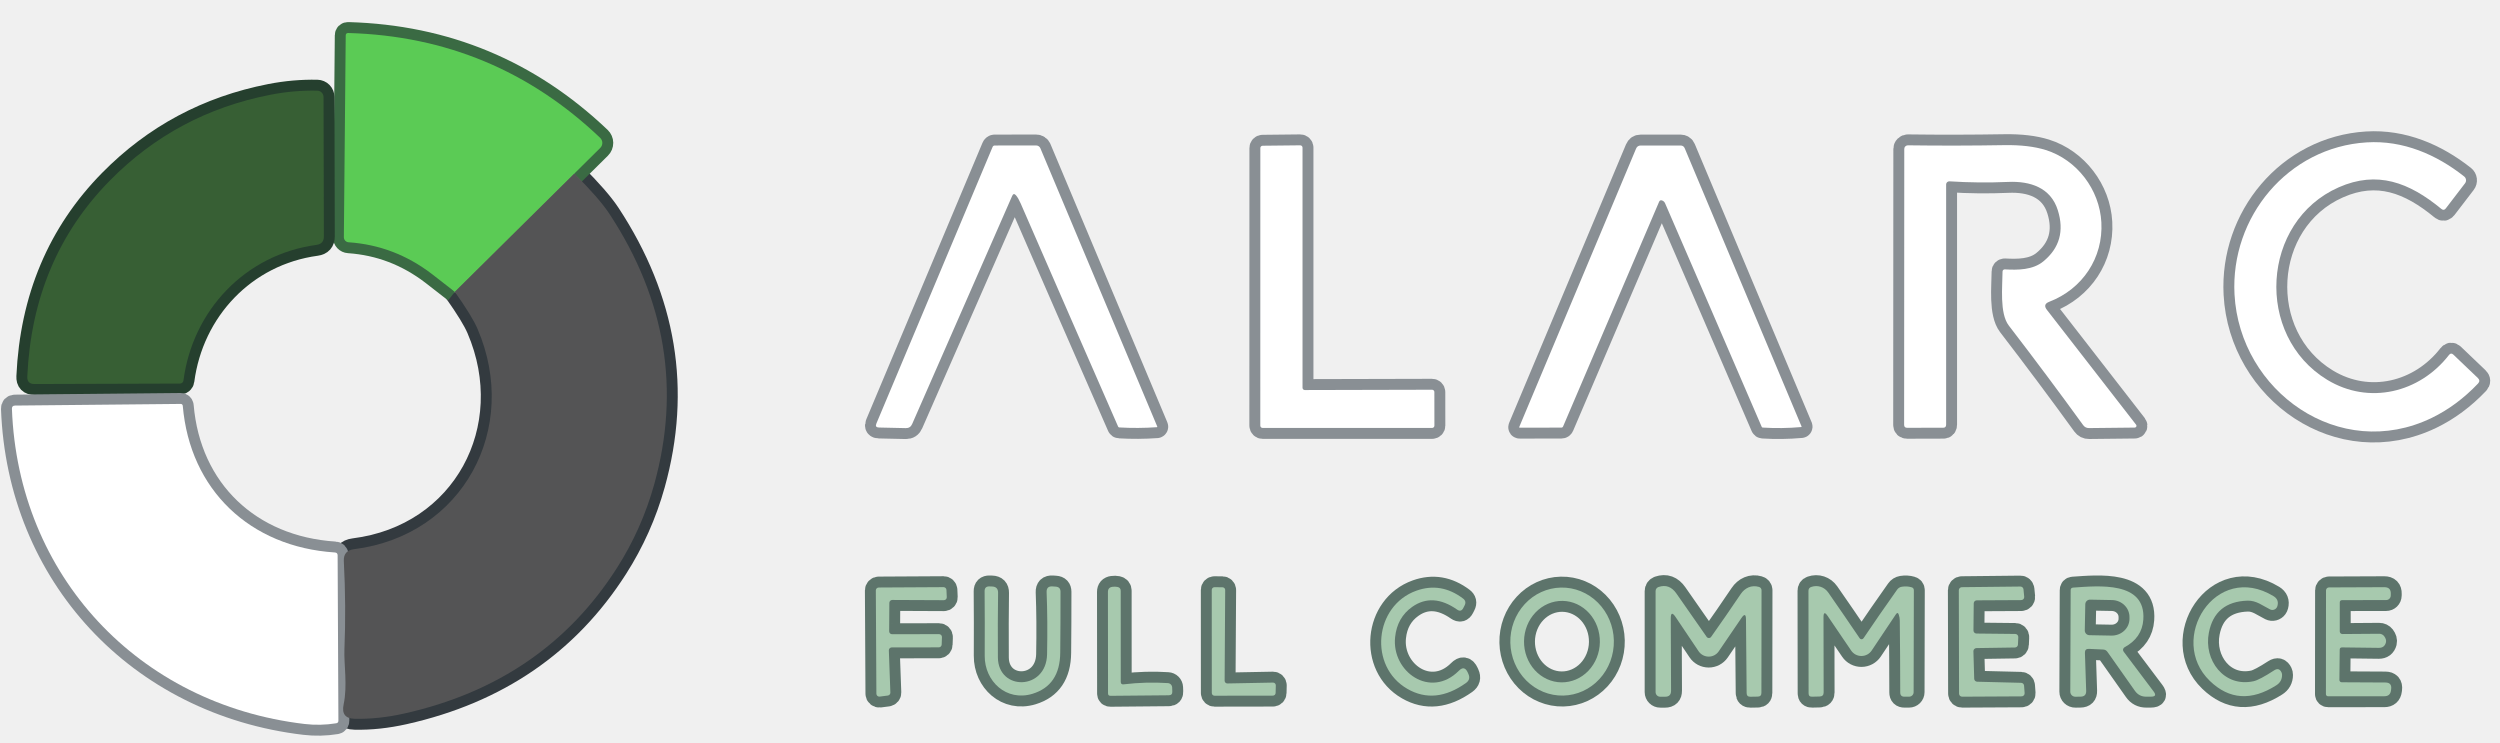
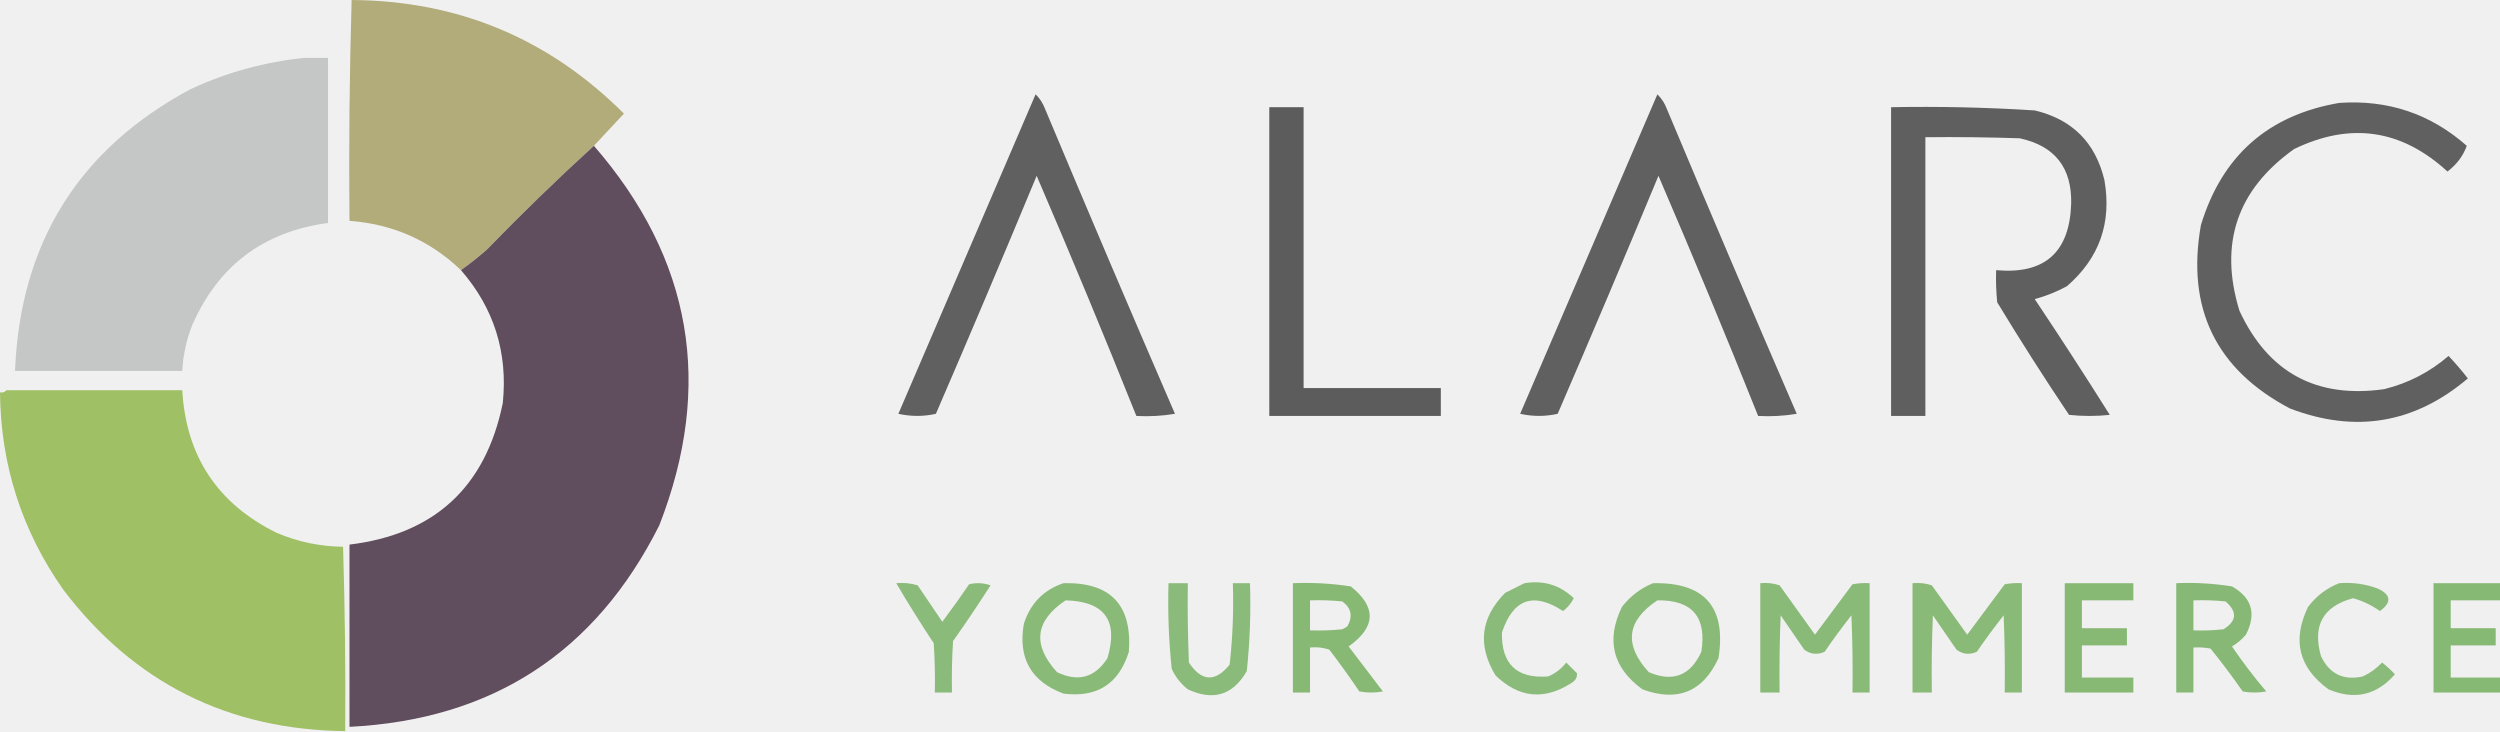
- <svg xmlns="http://www.w3.org/2000/svg" width="229" height="68" viewBox="0 0 229 68" fill="none">
-   <path d="M41.662 26.733C42.72 28.222 43.414 29.355 43.745 30.132C47.647 39.22 42.434 49.053 32.423 50.307C31.77 50.388 31.46 50.754 31.494 51.405C31.638 54.165 31.657 56.858 31.549 59.483C31.494 60.855 31.846 62.782 31.477 64.519C31.293 65.383 31.631 65.824 32.491 65.841C33.939 65.874 35.46 65.712 37.055 65.353C45.573 63.44 52.053 59.005 56.496 52.049C58.018 49.67 59.16 47.112 59.924 44.374C62.339 35.699 60.976 27.442 55.834 19.605C55.198 18.638 54.122 17.404 52.606 15.903" stroke="#333A3F" stroke-width="2" />
-   <path d="M52.606 15.903L54.982 13.551C55.043 13.49 55.092 13.418 55.125 13.338C55.158 13.258 55.174 13.173 55.174 13.086C55.173 13 55.155 12.915 55.12 12.836C55.086 12.757 55.036 12.685 54.973 12.625C48.514 6.477 40.826 3.277 31.91 3.024C31.751 3.018 31.671 3.094 31.668 3.251L31.498 21.726C31.497 21.845 31.541 21.959 31.623 22.046C31.704 22.133 31.816 22.186 31.935 22.193C34.743 22.384 37.29 23.356 39.575 25.109C40.276 25.65 40.972 26.192 41.662 26.733" stroke="#3A6A43" stroke-width="2" />
-   <path d="M52.606 15.903L41.662 26.733" stroke="#5B8559" stroke-width="2" />
-   <path d="M29.063 8.304C27.635 8.274 26.199 8.4 24.754 8.683C19.01 9.808 14.116 12.423 10.072 16.53C5.352 21.323 2.828 27.309 2.5 34.487C2.478 34.95 2.7 35.18 3.166 35.177L16.486 35.135C16.564 35.135 16.64 35.106 16.699 35.055C16.757 35.004 16.795 34.934 16.804 34.857C17.64 28.462 22.429 23.321 28.983 22.433C29.441 22.371 29.669 22.113 29.666 21.659L29.636 8.885C29.635 8.733 29.575 8.587 29.468 8.479C29.361 8.37 29.216 8.308 29.063 8.304Z" stroke="#253F2E" stroke-width="2" />
-   <path d="M213.173 34.79C206.509 30.747 207.107 20.296 214.229 17.157C217.754 15.604 220.673 16.702 223.625 19.134C223.778 19.263 223.915 19.248 224.037 19.088L225.797 16.791C225.869 16.697 225.901 16.578 225.886 16.461C225.871 16.343 225.81 16.237 225.717 16.164C223.167 14.148 220.117 12.836 216.791 13.042C209.559 13.484 204.303 19.9 204.681 26.964C205.16 35.85 214.293 42.367 222.743 38.282C224.284 37.536 225.698 36.487 226.985 35.135C227.149 34.961 227.145 34.791 226.972 34.626L224.728 32.484C224.584 32.347 224.451 32.357 224.329 32.514C221.64 35.981 216.999 37.112 213.173 34.79Z" stroke="#898F94" stroke-width="2" />
-   <path d="M93.066 17.893C93.207 18.058 93.35 18.307 93.495 18.638C96.455 25.442 99.43 32.256 102.42 39.077C102.442 39.125 102.479 39.15 102.53 39.153C103.67 39.22 104.815 39.213 105.966 39.132C105.973 39.131 105.98 39.129 105.986 39.125C105.992 39.121 105.997 39.116 106.001 39.11C106.004 39.104 106.007 39.097 106.007 39.09C106.008 39.083 106.007 39.075 106.004 39.069L95.297 13.576C95.266 13.501 95.213 13.437 95.145 13.392C95.077 13.347 94.997 13.323 94.916 13.324L91.106 13.328C91.067 13.329 91.029 13.342 90.997 13.364C90.965 13.387 90.939 13.418 90.924 13.454L80.277 38.795C80.175 39.034 80.255 39.156 80.518 39.161L82.97 39.216C83.247 39.222 83.441 39.098 83.551 38.846L92.714 17.948C92.802 17.743 92.919 17.725 93.066 17.893Z" stroke="#898F94" stroke-width="2" />
-   <path d="M131.388 35.909C131.388 35.853 131.366 35.8 131.326 35.76C131.286 35.721 131.232 35.699 131.176 35.699L119.523 35.728C119.467 35.728 119.413 35.706 119.373 35.667C119.333 35.627 119.311 35.574 119.311 35.518V13.521C119.311 13.466 119.289 13.412 119.249 13.373C119.209 13.333 119.155 13.311 119.099 13.311L115.655 13.349C115.599 13.35 115.546 13.373 115.507 13.412C115.468 13.451 115.447 13.504 115.447 13.559L115.442 38.989C115.442 39.045 115.465 39.098 115.505 39.138C115.544 39.177 115.598 39.199 115.655 39.199H131.18C131.236 39.199 131.29 39.177 131.33 39.138C131.37 39.098 131.392 39.045 131.392 38.989L131.388 35.909Z" stroke="#898F94" stroke-width="2" />
-   <path d="M152.25 18.364C152.377 18.412 152.468 18.497 152.521 18.621C155.253 24.918 158.203 31.742 161.37 39.094C161.387 39.139 161.42 39.163 161.468 39.166C162.633 39.239 163.807 39.223 164.989 39.119C164.995 39.119 165 39.118 165.006 39.115C165.011 39.112 165.015 39.107 165.019 39.102C165.022 39.097 165.024 39.091 165.025 39.084C165.025 39.078 165.025 39.071 165.023 39.065L154.32 13.58C154.249 13.412 154.122 13.328 153.938 13.328H150.294C150.085 13.328 149.941 13.425 149.862 13.618L139.168 39.098C139.145 39.152 139.162 39.177 139.219 39.174L143.015 39.17C143.094 39.17 143.15 39.133 143.181 39.06L151.974 18.482C152.028 18.356 152.12 18.317 152.25 18.364Z" stroke="#898F94" stroke-width="2" />
-   <path d="M187.496 28.382C187.233 28.046 187.303 27.8 187.704 27.646C190.767 26.468 192.663 23.615 192.485 20.359C192.324 17.375 190.254 14.636 187.386 13.74C186.362 13.421 185.108 13.272 183.624 13.294C180.654 13.345 177.702 13.351 174.766 13.311C174.722 13.311 174.679 13.319 174.638 13.335C174.598 13.351 174.561 13.375 174.53 13.406C174.498 13.436 174.474 13.473 174.457 13.513C174.44 13.553 174.431 13.596 174.431 13.639L174.418 38.913C174.418 39.096 174.51 39.187 174.694 39.187L178.02 39.178C178.184 39.175 178.266 39.079 178.266 38.888V16.892C178.266 16.853 178.274 16.815 178.289 16.78C178.305 16.744 178.328 16.713 178.356 16.686C178.385 16.66 178.419 16.639 178.456 16.626C178.493 16.613 178.532 16.608 178.571 16.61C180.356 16.725 182.142 16.743 183.929 16.665C185.969 16.572 187.844 17.182 188.493 19.248C189.096 21.158 188.654 22.723 187.17 23.943C186.211 24.734 184.832 24.743 183.636 24.675C183.61 24.674 183.584 24.678 183.559 24.688C183.534 24.697 183.512 24.711 183.493 24.729C183.474 24.747 183.459 24.769 183.448 24.793C183.438 24.817 183.433 24.843 183.433 24.869C183.428 26.211 183.144 28.698 184.005 29.821C186.372 32.901 188.642 35.94 190.814 38.938C190.947 39.124 191.128 39.215 191.357 39.212L195.543 39.166C195.573 39.166 195.603 39.157 195.628 39.141C195.653 39.126 195.674 39.103 195.687 39.076C195.7 39.05 195.706 39.02 195.703 38.99C195.7 38.961 195.689 38.933 195.671 38.909L187.496 28.382Z" stroke="#898F94" stroke-width="2" />
-   <path d="M30.675 50.606C22.904 50.105 17.394 44.879 16.741 37.163C16.736 37.118 16.715 37.076 16.681 37.046C16.648 37.015 16.604 36.999 16.558 36.999L1.376 37.15C1.181 37.153 1.086 37.251 1.092 37.445C1.652 52.705 12.643 64.511 27.893 66.316C28.857 66.431 29.824 66.41 30.794 66.253C30.93 66.231 30.998 66.151 30.998 66.013L30.926 50.867C30.926 50.704 30.842 50.617 30.675 50.606Z" stroke="#898F94" stroke-width="2" />
-   <path d="M81.715 58.095C81.679 58.095 81.644 58.088 81.611 58.074C81.579 58.061 81.549 58.041 81.524 58.016C81.499 57.991 81.48 57.961 81.466 57.928C81.453 57.896 81.447 57.861 81.447 57.826L81.464 55.221C81.464 55.186 81.471 55.151 81.485 55.119C81.499 55.086 81.519 55.057 81.544 55.032C81.569 55.008 81.599 54.988 81.632 54.975C81.665 54.962 81.7 54.956 81.736 54.956L86.457 54.977C86.493 54.977 86.529 54.97 86.562 54.956C86.596 54.942 86.626 54.921 86.651 54.895C86.676 54.869 86.695 54.838 86.708 54.805C86.721 54.771 86.726 54.735 86.724 54.7L86.695 54.035C86.691 53.967 86.662 53.902 86.612 53.855C86.562 53.808 86.496 53.782 86.427 53.782L80.493 53.816C80.422 53.816 80.354 53.844 80.304 53.894C80.254 53.943 80.226 54.011 80.226 54.081L80.277 63.548C80.277 63.585 80.285 63.622 80.301 63.656C80.317 63.69 80.34 63.721 80.368 63.745C80.397 63.77 80.43 63.788 80.466 63.799C80.502 63.81 80.54 63.813 80.578 63.809L81.324 63.712C81.391 63.703 81.451 63.671 81.495 63.62C81.538 63.569 81.56 63.505 81.558 63.438L81.418 59.576C81.417 59.54 81.423 59.505 81.436 59.472C81.448 59.439 81.468 59.408 81.493 59.383C81.518 59.358 81.548 59.337 81.581 59.323C81.614 59.309 81.649 59.302 81.685 59.302L85.99 59.298C86.06 59.298 86.127 59.271 86.177 59.224C86.226 59.176 86.256 59.11 86.258 59.041L86.283 58.364C86.285 58.328 86.279 58.292 86.267 58.259C86.254 58.225 86.235 58.194 86.21 58.169C86.185 58.142 86.155 58.122 86.121 58.108C86.088 58.094 86.052 58.086 86.016 58.086L81.715 58.095Z" stroke="#5D746B" stroke-width="2" />
-   <path d="M95.912 59.934C95.845 63.266 91.429 63.32 91.407 60.215C91.393 58.036 91.399 56.064 91.424 54.3C91.43 53.929 91.246 53.737 90.873 53.723L90.64 53.715C90.337 53.706 90.187 53.852 90.19 54.153C90.207 56.032 90.21 58.004 90.199 60.068C90.182 62.407 92.184 64.28 94.576 63.552C96.25 63.041 97.097 61.792 97.117 59.803C97.137 57.915 97.145 56.049 97.143 54.203C97.143 53.911 96.996 53.756 96.701 53.736L96.409 53.715C96.035 53.69 95.856 53.864 95.87 54.237C95.938 55.959 95.952 57.858 95.912 59.934Z" stroke="#5D746B" stroke-width="2" />
-   <path d="M102.661 62.454L102.657 54.123C102.657 53.924 102.56 53.805 102.365 53.765C102.209 53.735 102.053 53.73 101.898 53.753C101.624 53.789 101.486 53.945 101.486 54.22L101.495 63.514C101.495 63.663 101.57 63.737 101.72 63.737L107.06 63.687C107.287 63.684 107.394 63.57 107.383 63.346L107.37 62.967C107.365 62.864 107.322 62.767 107.249 62.694C107.176 62.621 107.079 62.578 106.976 62.572C105.644 62.485 104.295 62.522 102.929 62.685C102.751 62.708 102.661 62.63 102.661 62.454Z" stroke="#5D746B" stroke-width="2" />
-   <path d="M112.431 62.605C112.397 62.606 112.364 62.6 112.334 62.587C112.303 62.575 112.275 62.557 112.251 62.534C112.227 62.511 112.208 62.483 112.196 62.453C112.183 62.422 112.176 62.39 112.176 62.357L112.227 54.043C112.227 53.977 112.201 53.914 112.154 53.868C112.107 53.821 112.043 53.795 111.977 53.795L111.247 53.786C111.181 53.786 111.117 53.813 111.07 53.859C111.023 53.906 110.997 53.969 110.997 54.035L111.001 63.48C111.001 63.546 111.028 63.609 111.074 63.656C111.121 63.702 111.185 63.729 111.251 63.729L116.596 63.72C116.662 63.72 116.725 63.695 116.772 63.649C116.819 63.603 116.845 63.541 116.847 63.476L116.864 62.778C116.864 62.744 116.858 62.711 116.845 62.68C116.833 62.65 116.814 62.621 116.79 62.598C116.767 62.574 116.738 62.556 116.707 62.543C116.676 62.531 116.643 62.525 116.609 62.525L112.431 62.605Z" stroke="#5D746B" stroke-width="2" />
-   <path d="M153.489 56.526L155.593 59.656C155.694 59.806 155.831 59.929 155.991 60.015C156.152 60.1 156.331 60.145 156.513 60.146C156.695 60.147 156.874 60.104 157.034 60.02C157.195 59.935 157.332 59.813 157.434 59.664L159.512 56.614C159.789 56.21 159.929 56.252 159.932 56.74L159.992 63.489C159.994 63.716 160.11 63.827 160.339 63.821L161.018 63.809C161.236 63.803 161.345 63.691 161.345 63.472L161.357 54.068C161.357 53.999 161.335 53.931 161.293 53.876C161.25 53.821 161.191 53.78 161.124 53.761C160.437 53.559 159.826 53.854 159.444 54.422C158.542 55.763 157.64 57.068 156.738 58.339C156.715 58.371 156.684 58.397 156.649 58.415C156.613 58.433 156.574 58.443 156.534 58.443C156.495 58.443 156.455 58.433 156.42 58.415C156.384 58.397 156.354 58.371 156.331 58.339C155.349 56.936 154.425 55.611 153.557 54.363C153.127 53.743 152.581 53.545 151.919 53.77C151.842 53.795 151.774 53.844 151.726 53.91C151.678 53.976 151.652 54.055 151.652 54.136V63.396C151.652 63.452 151.663 63.508 151.685 63.56C151.706 63.612 151.738 63.659 151.778 63.698C151.817 63.738 151.865 63.769 151.917 63.79C151.969 63.811 152.024 63.822 152.08 63.821H152.521C152.889 63.821 153.071 63.639 153.069 63.274L153.043 56.66C153.04 56.122 153.189 56.077 153.489 56.526Z" stroke="#5D746B" stroke-width="2" />
-   <path d="M173.935 56.324C173.989 56.489 174.017 56.66 174.02 56.837C174.045 59.033 174.059 61.231 174.062 63.43C174.062 63.691 174.192 63.82 174.452 63.817H174.872C174.983 63.817 175.088 63.773 175.166 63.696C175.244 63.619 175.288 63.514 175.288 63.405L175.309 54.073C175.309 53.927 175.24 53.834 175.101 53.795C174.813 53.711 174.516 53.694 174.211 53.744C174.024 53.775 173.877 53.868 173.769 54.022C172.683 55.556 171.658 57.037 170.694 58.465C170.675 58.494 170.649 58.517 170.619 58.534C170.589 58.55 170.555 58.558 170.52 58.558C170.486 58.558 170.452 58.55 170.421 58.534C170.391 58.517 170.365 58.494 170.346 58.465C169.396 57.063 168.439 55.669 167.474 54.283C167.114 53.765 166.494 53.559 165.905 53.765C165.738 53.824 165.655 53.942 165.655 54.119L165.667 63.514C165.667 63.724 165.773 63.825 165.985 63.817L166.681 63.8C166.924 63.792 167.046 63.668 167.046 63.43L167.033 56.538C167.033 56.087 167.16 56.049 167.415 56.425L169.57 59.597C169.674 59.749 169.814 59.874 169.978 59.96C170.142 60.045 170.324 60.09 170.51 60.089C170.695 60.088 170.877 60.042 171.04 59.955C171.203 59.867 171.342 59.742 171.445 59.589L173.655 56.282C173.776 56.099 173.87 56.113 173.935 56.324Z" stroke="#5D746B" stroke-width="2" />
-   <path d="M181.044 58.032C181.008 58.031 180.971 58.023 180.938 58.009C180.904 57.995 180.873 57.974 180.848 57.947C180.822 57.921 180.802 57.89 180.788 57.856C180.775 57.822 180.768 57.786 180.769 57.75L180.794 55.263C180.795 55.19 180.825 55.121 180.878 55.07C180.93 55.019 181.001 54.99 181.074 54.99L185.142 54.969C185.181 54.968 185.219 54.96 185.254 54.944C185.289 54.928 185.321 54.906 185.347 54.877C185.373 54.849 185.392 54.815 185.405 54.779C185.417 54.742 185.421 54.704 185.418 54.666L185.35 53.976C185.343 53.907 185.309 53.843 185.257 53.797C185.204 53.751 185.136 53.726 185.066 53.728L179.704 53.786C179.63 53.788 179.56 53.817 179.509 53.869C179.457 53.921 179.428 53.991 179.428 54.064L179.449 63.539C179.449 63.613 179.479 63.684 179.531 63.736C179.584 63.788 179.655 63.817 179.729 63.817L185.176 63.788C185.214 63.788 185.252 63.78 185.287 63.765C185.322 63.75 185.354 63.728 185.38 63.7C185.407 63.673 185.427 63.64 185.44 63.604C185.453 63.569 185.458 63.531 185.456 63.493L185.405 62.807C185.401 62.738 185.371 62.673 185.321 62.624C185.27 62.576 185.204 62.548 185.134 62.546L181.108 62.445C181.037 62.443 180.969 62.414 180.918 62.364C180.868 62.314 180.839 62.247 180.837 62.176L180.764 59.652C180.763 59.615 180.77 59.578 180.783 59.544C180.796 59.509 180.816 59.478 180.842 59.451C180.868 59.425 180.898 59.403 180.932 59.389C180.966 59.374 181.003 59.366 181.04 59.365L184.57 59.311C184.641 59.31 184.709 59.282 184.76 59.233C184.812 59.183 184.842 59.117 184.845 59.046L184.875 58.36C184.877 58.323 184.871 58.286 184.858 58.251C184.845 58.216 184.825 58.184 184.799 58.157C184.773 58.13 184.742 58.108 184.708 58.093C184.674 58.078 184.637 58.07 184.599 58.07L181.044 58.032Z" stroke="#5D746B" stroke-width="2" />
-   <path d="M191.348 59.437L192.65 59.496C192.817 59.504 192.949 59.577 193.045 59.715L195.556 63.278C195.814 63.643 196.166 63.822 196.612 63.817L197.049 63.813C197.431 63.81 197.509 63.657 197.283 63.354L194.525 59.69C194.502 59.658 194.485 59.622 194.477 59.584C194.468 59.545 194.468 59.506 194.477 59.467C194.485 59.429 194.502 59.393 194.526 59.362C194.549 59.33 194.58 59.304 194.614 59.285C195.681 58.708 196.252 57.865 196.328 56.757C196.578 53.197 192.192 53.669 189.893 53.824C189.746 53.836 189.673 53.914 189.673 54.06L189.639 63.358C189.638 63.42 189.65 63.481 189.674 63.538C189.698 63.595 189.733 63.647 189.777 63.69C189.821 63.733 189.874 63.767 189.932 63.789C189.99 63.812 190.052 63.823 190.114 63.821L190.585 63.813C190.935 63.807 191.105 63.63 191.094 63.283L190.979 59.795C190.973 59.545 191.096 59.426 191.348 59.437Z" stroke="#5D746B" stroke-width="2" />
-   <path d="M214.543 54.973L218.573 54.965C218.683 54.965 218.789 54.922 218.867 54.846C218.946 54.769 218.991 54.665 218.993 54.556L218.997 54.392C219.009 53.988 218.811 53.786 218.403 53.786L213.334 53.807C213.262 53.809 213.193 53.838 213.142 53.889C213.091 53.94 213.063 54.009 213.063 54.081L213.054 63.586C213.054 63.611 213.059 63.636 213.069 63.66C213.079 63.683 213.093 63.704 213.111 63.722C213.13 63.74 213.151 63.755 213.175 63.764C213.198 63.774 213.224 63.779 213.249 63.779L218.408 63.775C218.767 63.775 218.969 63.598 219.014 63.245L219.031 63.114C219.079 62.719 218.903 62.52 218.501 62.517L214.497 62.496C214.441 62.496 214.389 62.474 214.35 62.434C214.311 62.395 214.289 62.341 214.289 62.285L214.318 59.513C214.318 59.373 214.39 59.302 214.535 59.302L217.899 59.344C218.246 59.347 218.464 59.182 218.552 58.848C218.597 58.666 218.542 58.472 218.386 58.267C218.334 58.2 218.266 58.145 218.188 58.108C218.109 58.07 218.024 58.052 217.937 58.053L214.564 58.078C214.5 58.078 214.439 58.053 214.393 58.009C214.348 57.965 214.323 57.905 214.323 57.842V55.192C214.323 55.046 214.396 54.973 214.543 54.973Z" stroke="#5D746B" stroke-width="2" />
-   <path d="M129.356 55.591C130.603 54.711 131.973 54.792 133.467 55.836C133.713 56.007 133.903 55.959 134.039 55.692L134.158 55.457C134.288 55.204 134.239 54.993 134.01 54.822C132.666 53.809 131.244 53.571 129.742 54.106C125.865 55.49 125.347 61.053 128.919 63.102C130.619 64.078 132.406 63.898 134.281 62.563C134.586 62.344 134.66 62.065 134.502 61.726L134.438 61.583C134.237 61.148 133.967 61.102 133.628 61.444C131.027 64.057 127.456 61.524 127.791 58.368C127.918 57.165 128.44 56.239 129.356 55.591Z" stroke="#5D746B" stroke-width="2" />
-   <path d="M143.192 63.715C144.449 63.689 145.644 63.142 146.514 62.196C147.384 61.25 147.856 59.981 147.829 58.669C147.801 57.358 147.275 56.11 146.366 55.2C145.457 54.291 144.24 53.795 142.983 53.821C141.725 53.847 140.53 54.394 139.661 55.34C138.791 56.286 138.318 57.554 138.346 58.867C138.374 60.178 138.9 61.426 139.808 62.336C140.717 63.245 141.934 63.741 143.192 63.715Z" stroke="#5D746B" stroke-width="2" />
-   <path d="M206.433 62.399C203.713 62.996 201.843 60.459 202.331 57.96C202.698 56.061 203.882 55.081 205.881 55.019C206.687 54.998 207.26 55.486 207.943 55.823C208.042 55.872 208.156 55.884 208.264 55.857C208.372 55.83 208.467 55.766 208.532 55.676C208.572 55.62 208.6 55.558 208.617 55.49C208.716 55.112 208.597 54.819 208.261 54.611C202.933 51.371 198.487 58.579 202.424 62.374C204.203 64.09 206.232 64.224 208.511 62.773C208.862 62.552 209.037 62.235 209.037 61.823C209.037 61.741 209.02 61.664 208.986 61.591C208.836 61.274 208.613 61.211 208.316 61.402C207.419 61.985 206.792 62.318 206.433 62.399Z" stroke="#5D746B" stroke-width="2" />
-   <path d="M191.013 55.347L190.966 57.746C190.965 57.802 190.975 57.858 190.996 57.91C191.017 57.963 191.048 58.011 191.087 58.052C191.126 58.092 191.174 58.125 191.226 58.147C191.278 58.17 191.334 58.182 191.391 58.183L193.401 58.221C193.615 58.225 193.828 58.189 194.027 58.115C194.226 58.041 194.408 57.931 194.562 57.79C194.716 57.65 194.84 57.481 194.925 57.295C195.01 57.109 195.056 56.909 195.06 56.706V56.538C195.067 56.129 194.903 55.733 194.603 55.438C194.303 55.143 193.892 54.973 193.461 54.965L191.45 54.927C191.336 54.925 191.226 54.969 191.144 55.048C191.062 55.127 191.015 55.234 191.013 55.347Z" stroke="#5D746B" stroke-width="2" />
-   <path d="M143.022 62.504C143.943 62.517 144.833 62.136 145.494 61.445C146.155 60.754 146.535 59.81 146.548 58.82C146.555 58.33 146.472 57.844 146.304 57.389C146.136 56.934 145.886 56.519 145.568 56.168C145.25 55.817 144.871 55.536 144.453 55.343C144.034 55.15 143.583 55.047 143.127 55.041C142.206 55.028 141.317 55.409 140.655 56.1C139.994 56.79 139.615 57.734 139.601 58.724C139.594 59.214 139.677 59.701 139.845 60.156C140.013 60.611 140.263 61.026 140.581 61.377C140.899 61.728 141.278 62.008 141.697 62.201C142.116 62.395 142.566 62.498 143.022 62.504Z" stroke="#5D746B" stroke-width="2" />
-   <path d="M52.606 15.903L41.662 26.733C40.972 26.192 40.276 25.65 39.575 25.109C37.29 23.356 34.743 22.384 31.935 22.193C31.816 22.186 31.704 22.133 31.623 22.046C31.542 21.959 31.497 21.845 31.498 21.726L31.668 3.251C31.671 3.094 31.751 3.018 31.91 3.024C40.826 3.277 48.514 6.477 54.973 12.625C55.036 12.685 55.086 12.757 55.12 12.836C55.155 12.915 55.173 13 55.174 13.086C55.175 13.173 55.158 13.258 55.125 13.338C55.092 13.418 55.043 13.49 54.982 13.551L52.606 15.903Z" fill="#5BCB55" />
-   <path d="M29.063 8.304C29.216 8.308 29.361 8.37 29.468 8.479C29.575 8.587 29.635 8.733 29.636 8.885L29.666 21.659C29.669 22.113 29.441 22.371 28.983 22.433C22.429 23.321 17.64 28.462 16.804 34.857C16.795 34.934 16.757 35.004 16.699 35.055C16.64 35.106 16.564 35.135 16.486 35.135L3.166 35.177C2.7 35.18 2.478 34.95 2.5 34.487C2.828 27.309 5.352 21.323 10.072 16.53C14.116 12.423 19.01 9.808 24.754 8.683C26.199 8.4 27.635 8.274 29.063 8.304Z" fill="#375F34" />
-   <path d="M214.229 17.157C207.107 20.296 206.509 30.747 213.173 34.79C216.999 37.112 221.64 35.981 224.329 32.514C224.451 32.357 224.584 32.347 224.728 32.484L226.972 34.626C227.145 34.791 227.149 34.961 226.985 35.135C225.698 36.487 224.284 37.536 222.743 38.282C214.293 42.367 205.16 35.85 204.681 26.964C204.303 19.9 209.559 13.484 216.791 13.042C220.117 12.836 223.167 14.148 225.717 16.164C225.81 16.237 225.871 16.343 225.886 16.461C225.901 16.578 225.869 16.697 225.797 16.791L224.037 19.088C223.915 19.248 223.778 19.263 223.625 19.134C220.673 16.702 217.754 15.604 214.229 17.157Z" fill="white" />
-   <path d="M93.066 17.893C92.919 17.725 92.802 17.743 92.714 17.948L83.551 38.846C83.441 39.098 83.247 39.222 82.97 39.216L80.518 39.161C80.255 39.156 80.175 39.034 80.277 38.795L90.924 13.454C90.939 13.418 90.965 13.387 90.997 13.364C91.029 13.342 91.067 13.329 91.106 13.328L94.916 13.324C94.997 13.324 95.076 13.349 95.144 13.394C95.212 13.438 95.266 13.502 95.297 13.576L106.004 39.069C106.007 39.075 106.008 39.083 106.007 39.09C106.007 39.097 106.004 39.104 106.001 39.11C105.997 39.116 105.992 39.121 105.986 39.125C105.98 39.129 105.973 39.131 105.966 39.132C104.815 39.213 103.67 39.22 102.53 39.153C102.479 39.15 102.442 39.125 102.42 39.077C99.43 32.256 96.456 25.442 93.495 18.638C93.35 18.307 93.207 18.058 93.066 17.893Z" fill="white" />
-   <path d="M131.388 35.909L131.392 38.989C131.392 39.045 131.37 39.098 131.33 39.138C131.29 39.177 131.236 39.199 131.18 39.199H115.655C115.598 39.199 115.544 39.177 115.505 39.138C115.465 39.098 115.443 39.045 115.443 38.989L115.447 13.559C115.447 13.504 115.468 13.451 115.507 13.412C115.546 13.373 115.599 13.35 115.655 13.349L119.099 13.311C119.155 13.311 119.209 13.333 119.249 13.373C119.289 13.412 119.311 13.466 119.311 13.522V35.518C119.311 35.574 119.334 35.627 119.373 35.667C119.413 35.706 119.467 35.728 119.523 35.728L131.176 35.699C131.232 35.699 131.286 35.721 131.326 35.76C131.366 35.8 131.388 35.853 131.388 35.909Z" fill="white" />
-   <path d="M152.25 18.364C152.12 18.317 152.028 18.356 151.974 18.482L143.181 39.06C143.15 39.133 143.094 39.17 143.015 39.17L139.219 39.174C139.162 39.177 139.145 39.152 139.168 39.098L149.862 13.618C149.941 13.425 150.085 13.328 150.294 13.328H153.938C154.122 13.328 154.249 13.412 154.32 13.58L165.023 39.065C165.025 39.071 165.025 39.078 165.025 39.084C165.024 39.091 165.022 39.097 165.019 39.102C165.015 39.107 165.011 39.112 165.006 39.115C165 39.118 164.995 39.119 164.989 39.119C163.807 39.223 162.633 39.239 161.468 39.166C161.42 39.163 161.387 39.139 161.37 39.094C158.203 31.742 155.253 24.918 152.521 18.621C152.468 18.497 152.377 18.412 152.25 18.364Z" fill="white" />
-   <path d="M187.496 28.382L195.671 38.909C195.689 38.933 195.7 38.961 195.703 38.99C195.706 39.02 195.7 39.05 195.687 39.076C195.674 39.103 195.653 39.126 195.628 39.141C195.603 39.157 195.573 39.166 195.543 39.166L191.357 39.212C191.128 39.215 190.947 39.124 190.814 38.938C188.642 35.94 186.372 32.901 184.005 29.821C183.144 28.698 183.428 26.211 183.433 24.869C183.433 24.843 183.438 24.817 183.448 24.793C183.459 24.769 183.474 24.747 183.493 24.729C183.512 24.711 183.534 24.697 183.559 24.688C183.584 24.678 183.61 24.674 183.636 24.675C184.833 24.743 186.211 24.734 187.17 23.943C188.655 22.723 189.096 21.158 188.493 19.248C187.844 17.182 185.969 16.572 183.929 16.665C182.142 16.743 180.356 16.725 178.571 16.61C178.532 16.608 178.493 16.613 178.456 16.626C178.419 16.639 178.385 16.66 178.356 16.686C178.328 16.713 178.305 16.744 178.289 16.78C178.274 16.815 178.266 16.853 178.266 16.892V38.888C178.266 39.079 178.184 39.175 178.02 39.178L174.694 39.187C174.51 39.187 174.418 39.096 174.418 38.913L174.431 13.639C174.431 13.596 174.44 13.553 174.457 13.513C174.474 13.473 174.498 13.436 174.53 13.406C174.561 13.375 174.598 13.351 174.638 13.335C174.679 13.319 174.723 13.311 174.766 13.311C177.702 13.351 180.654 13.345 183.624 13.294C185.108 13.272 186.362 13.421 187.386 13.74C190.254 14.636 192.324 17.375 192.485 20.359C192.663 23.615 190.767 26.468 187.704 27.646C187.303 27.8 187.233 28.046 187.496 28.382Z" fill="white" />
-   <path d="M52.606 15.903C54.122 17.404 55.198 18.638 55.834 19.605C60.976 27.442 62.339 35.699 59.924 44.374C59.16 47.112 58.018 49.67 56.496 52.049C52.053 59.005 45.573 63.44 37.055 65.353C35.46 65.712 33.939 65.874 32.491 65.841C31.631 65.824 31.293 65.383 31.477 64.519C31.846 62.782 31.494 60.855 31.549 59.483C31.657 56.858 31.638 54.165 31.494 51.405C31.46 50.754 31.77 50.388 32.423 50.307C42.434 49.053 47.648 39.22 43.745 30.132C43.414 29.355 42.72 28.222 41.662 26.733L52.606 15.903Z" fill="#545455" />
-   <path d="M16.741 37.163C17.394 44.879 22.904 50.105 30.675 50.606C30.842 50.617 30.926 50.704 30.926 50.867L30.998 66.013C30.998 66.151 30.93 66.231 30.794 66.253C29.824 66.41 28.857 66.431 27.893 66.316C12.643 64.511 1.652 52.705 1.092 37.445C1.086 37.251 1.181 37.153 1.376 37.15L16.558 36.999C16.604 36.999 16.648 37.015 16.681 37.046C16.715 37.076 16.736 37.118 16.741 37.163Z" fill="white" />
-   <path d="M81.715 58.095L86.016 58.086C86.052 58.086 86.088 58.094 86.121 58.108C86.155 58.122 86.185 58.142 86.21 58.169C86.235 58.194 86.254 58.225 86.267 58.259C86.279 58.292 86.285 58.328 86.283 58.364L86.258 59.041C86.256 59.11 86.227 59.176 86.177 59.224C86.127 59.271 86.06 59.298 85.991 59.298L81.685 59.302C81.649 59.302 81.614 59.309 81.581 59.323C81.548 59.337 81.518 59.358 81.493 59.383C81.468 59.408 81.448 59.439 81.436 59.472C81.423 59.505 81.417 59.54 81.418 59.576L81.558 63.438C81.56 63.505 81.538 63.569 81.495 63.62C81.451 63.671 81.391 63.703 81.324 63.712L80.578 63.809C80.54 63.813 80.502 63.81 80.466 63.799C80.43 63.788 80.397 63.77 80.368 63.745C80.34 63.721 80.317 63.69 80.301 63.656C80.285 63.622 80.277 63.585 80.277 63.548L80.226 54.081C80.226 54.011 80.254 53.943 80.304 53.894C80.354 53.844 80.422 53.816 80.493 53.816L86.427 53.782C86.496 53.782 86.562 53.808 86.612 53.855C86.662 53.902 86.692 53.967 86.695 54.035L86.724 54.7C86.726 54.735 86.721 54.771 86.708 54.805C86.695 54.838 86.676 54.869 86.651 54.895C86.626 54.921 86.596 54.942 86.562 54.956C86.529 54.97 86.493 54.977 86.457 54.977L81.736 54.956C81.7 54.956 81.665 54.962 81.632 54.975C81.599 54.988 81.569 55.008 81.544 55.032C81.519 55.057 81.499 55.086 81.485 55.119C81.471 55.151 81.464 55.186 81.464 55.221L81.447 57.826C81.447 57.861 81.453 57.896 81.466 57.928C81.48 57.961 81.499 57.991 81.524 58.016C81.549 58.041 81.579 58.061 81.611 58.074C81.644 58.088 81.679 58.095 81.715 58.095Z" fill="#A7C9AE" />
-   <path d="M91.407 60.215C91.429 63.32 95.845 63.266 95.912 59.934C95.952 57.858 95.938 55.959 95.87 54.237C95.856 53.864 96.035 53.69 96.409 53.715L96.701 53.736C96.996 53.756 97.143 53.911 97.143 54.203C97.145 56.049 97.137 57.915 97.117 59.803C97.097 61.792 96.25 63.041 94.576 63.552C92.184 64.28 90.182 62.407 90.199 60.068C90.21 58.004 90.207 56.032 90.19 54.153C90.187 53.852 90.337 53.706 90.64 53.715L90.873 53.723C91.246 53.737 91.43 53.929 91.424 54.3C91.399 56.064 91.393 58.036 91.407 60.215Z" fill="#A7C9AE" />
-   <path d="M102.929 62.685C104.295 62.522 105.644 62.484 106.976 62.572C107.079 62.578 107.176 62.621 107.249 62.694C107.322 62.767 107.365 62.864 107.37 62.967L107.383 63.346C107.394 63.57 107.287 63.684 107.06 63.687L101.72 63.737C101.57 63.737 101.495 63.663 101.495 63.514L101.486 54.22C101.486 53.945 101.624 53.789 101.898 53.753C102.053 53.73 102.209 53.734 102.365 53.765C102.56 53.805 102.657 53.924 102.657 54.123L102.661 62.454C102.661 62.63 102.751 62.708 102.929 62.685Z" fill="#A7C9AE" />
-   <path d="M112.431 62.605L116.609 62.525C116.643 62.525 116.676 62.531 116.707 62.543C116.738 62.556 116.767 62.574 116.79 62.598C116.814 62.621 116.833 62.65 116.845 62.68C116.858 62.711 116.864 62.744 116.864 62.778L116.847 63.476C116.846 63.541 116.819 63.603 116.772 63.649C116.725 63.695 116.662 63.72 116.596 63.72L111.251 63.728C111.185 63.728 111.121 63.702 111.074 63.656C111.028 63.609 111.001 63.546 111.001 63.48L110.997 54.035C110.997 53.969 111.023 53.906 111.07 53.859C111.117 53.813 111.181 53.786 111.247 53.786L111.977 53.795C112.043 53.795 112.107 53.821 112.154 53.868C112.201 53.914 112.227 53.977 112.227 54.043L112.176 62.357C112.176 62.39 112.183 62.422 112.196 62.453C112.209 62.483 112.227 62.511 112.251 62.534C112.275 62.557 112.303 62.575 112.334 62.587C112.365 62.6 112.398 62.606 112.431 62.605Z" fill="#A7C9AE" />
-   <path d="M153.489 56.526C153.189 56.077 153.04 56.122 153.043 56.66L153.069 63.274C153.071 63.639 152.889 63.821 152.521 63.821H152.08C152.024 63.822 151.969 63.811 151.917 63.79C151.865 63.769 151.817 63.738 151.778 63.698C151.738 63.659 151.706 63.612 151.685 63.56C151.663 63.508 151.652 63.452 151.652 63.396V54.136C151.652 54.055 151.678 53.976 151.726 53.91C151.774 53.844 151.842 53.795 151.919 53.77C152.581 53.545 153.127 53.743 153.557 54.363C154.425 55.611 155.349 56.936 156.331 58.339C156.354 58.371 156.384 58.397 156.42 58.415C156.455 58.433 156.495 58.443 156.534 58.443C156.574 58.443 156.613 58.433 156.649 58.415C156.684 58.397 156.715 58.371 156.738 58.339C157.64 57.068 158.542 55.763 159.444 54.422C159.826 53.854 160.437 53.559 161.124 53.761C161.191 53.78 161.25 53.821 161.293 53.876C161.335 53.931 161.357 53.999 161.357 54.068L161.345 63.472C161.345 63.691 161.236 63.803 161.018 63.809L160.339 63.821C160.11 63.827 159.994 63.716 159.992 63.489L159.932 56.74C159.929 56.252 159.789 56.21 159.512 56.614L157.434 59.664C157.332 59.813 157.195 59.935 157.034 60.02C156.874 60.104 156.695 60.147 156.513 60.146C156.331 60.145 156.152 60.1 155.991 60.015C155.831 59.929 155.694 59.806 155.593 59.656L153.489 56.526Z" fill="#A7C9AE" />
-   <path d="M173.935 56.324C173.87 56.113 173.776 56.099 173.655 56.282L171.445 59.589C171.342 59.742 171.203 59.867 171.04 59.955C170.877 60.042 170.695 60.088 170.51 60.089C170.324 60.09 170.142 60.045 169.978 59.96C169.814 59.874 169.674 59.749 169.57 59.597L167.415 56.425C167.16 56.049 167.033 56.087 167.033 56.538L167.046 63.43C167.046 63.668 166.924 63.792 166.681 63.8L165.985 63.817C165.773 63.825 165.667 63.724 165.667 63.514L165.655 54.119C165.655 53.942 165.738 53.824 165.905 53.765C166.494 53.559 167.114 53.765 167.474 54.283C168.439 55.669 169.396 57.063 170.346 58.465C170.365 58.494 170.391 58.517 170.421 58.534C170.452 58.55 170.486 58.558 170.52 58.558C170.555 58.558 170.589 58.55 170.619 58.534C170.649 58.517 170.675 58.494 170.694 58.465C171.658 57.037 172.683 55.556 173.769 54.022C173.877 53.868 174.024 53.775 174.211 53.744C174.516 53.694 174.813 53.711 175.101 53.795C175.24 53.834 175.309 53.927 175.309 54.073L175.288 63.405C175.288 63.514 175.244 63.619 175.166 63.696C175.088 63.773 174.983 63.817 174.872 63.817H174.452C174.192 63.82 174.062 63.691 174.062 63.43C174.059 61.231 174.045 59.033 174.02 56.837C174.017 56.66 173.989 56.489 173.935 56.324Z" fill="#A7C9AE" />
-   <path d="M181.044 58.032L184.599 58.07C184.637 58.07 184.674 58.078 184.708 58.093C184.742 58.108 184.773 58.13 184.799 58.157C184.825 58.184 184.845 58.216 184.858 58.251C184.871 58.286 184.877 58.323 184.875 58.36L184.845 59.046C184.842 59.116 184.812 59.183 184.76 59.233C184.709 59.282 184.641 59.31 184.57 59.311L181.04 59.365C181.003 59.366 180.966 59.374 180.932 59.389C180.898 59.403 180.868 59.425 180.842 59.451C180.816 59.478 180.796 59.509 180.783 59.544C180.77 59.578 180.763 59.615 180.764 59.652L180.837 62.176C180.839 62.247 180.868 62.314 180.918 62.364C180.969 62.414 181.037 62.443 181.108 62.445L185.134 62.546C185.204 62.548 185.27 62.576 185.321 62.624C185.371 62.673 185.401 62.738 185.405 62.807L185.456 63.493C185.458 63.531 185.453 63.569 185.44 63.604C185.427 63.64 185.407 63.673 185.38 63.7C185.354 63.728 185.322 63.75 185.287 63.765C185.252 63.78 185.214 63.788 185.176 63.787L179.729 63.817C179.655 63.817 179.584 63.788 179.531 63.736C179.479 63.684 179.449 63.613 179.449 63.539L179.428 54.064C179.428 53.991 179.457 53.921 179.509 53.869C179.56 53.817 179.63 53.788 179.704 53.786L185.066 53.727C185.136 53.726 185.204 53.751 185.257 53.797C185.309 53.843 185.343 53.907 185.35 53.976L185.418 54.666C185.421 54.704 185.417 54.742 185.405 54.779C185.392 54.815 185.373 54.849 185.347 54.877C185.321 54.906 185.289 54.928 185.254 54.944C185.219 54.96 185.181 54.968 185.142 54.969L181.074 54.99C181.001 54.99 180.93 55.018 180.878 55.07C180.825 55.121 180.795 55.19 180.794 55.263L180.769 57.75C180.768 57.786 180.775 57.822 180.788 57.856C180.802 57.89 180.822 57.921 180.848 57.947C180.873 57.974 180.904 57.995 180.938 58.009C180.971 58.023 181.008 58.031 181.044 58.032Z" fill="#A7C9AE" />
-   <path d="M190.979 59.795L191.094 63.282C191.105 63.63 190.935 63.807 190.585 63.813L190.114 63.821C190.052 63.823 189.99 63.812 189.932 63.789C189.874 63.767 189.821 63.733 189.777 63.69C189.733 63.647 189.698 63.595 189.674 63.538C189.65 63.481 189.638 63.42 189.639 63.358L189.673 54.06C189.673 53.914 189.746 53.836 189.893 53.824C192.192 53.669 196.578 53.197 196.328 56.757C196.252 57.865 195.681 58.708 194.614 59.285C194.58 59.304 194.549 59.33 194.526 59.362C194.502 59.393 194.485 59.429 194.477 59.467C194.468 59.506 194.468 59.545 194.477 59.584C194.485 59.622 194.502 59.658 194.525 59.689L197.283 63.354C197.509 63.657 197.431 63.81 197.049 63.813L196.612 63.817C196.166 63.822 195.814 63.643 195.556 63.278L193.045 59.715C192.949 59.577 192.817 59.504 192.65 59.496L191.348 59.437C191.096 59.426 190.973 59.545 190.979 59.795ZM191.013 55.347L190.966 57.746C190.965 57.802 190.975 57.858 190.996 57.91C191.017 57.963 191.048 58.011 191.087 58.051C191.126 58.092 191.174 58.125 191.226 58.147C191.278 58.17 191.334 58.182 191.391 58.183L193.401 58.221C193.615 58.225 193.828 58.189 194.027 58.115C194.226 58.041 194.408 57.931 194.562 57.79C194.716 57.65 194.84 57.481 194.925 57.295C195.01 57.109 195.056 56.909 195.06 56.706V56.538C195.067 56.129 194.903 55.733 194.603 55.438C194.303 55.143 193.892 54.973 193.461 54.965L191.45 54.927C191.336 54.925 191.226 54.969 191.144 55.048C191.062 55.127 191.015 55.234 191.013 55.347Z" fill="#A7C9AE" />
-   <path d="M214.543 54.973C214.396 54.973 214.323 55.046 214.323 55.192V57.842C214.323 57.905 214.348 57.965 214.393 58.009C214.439 58.053 214.5 58.078 214.564 58.078L217.937 58.053C218.024 58.052 218.109 58.07 218.188 58.108C218.266 58.145 218.334 58.2 218.386 58.267C218.542 58.472 218.597 58.666 218.552 58.848C218.464 59.182 218.246 59.347 217.899 59.344L214.535 59.302C214.39 59.302 214.318 59.373 214.318 59.513L214.289 62.285C214.289 62.341 214.311 62.395 214.35 62.434C214.389 62.474 214.441 62.496 214.497 62.496L218.501 62.517C218.903 62.52 219.079 62.719 219.031 63.114L219.014 63.245C218.969 63.598 218.767 63.775 218.408 63.775L213.249 63.779C213.224 63.779 213.198 63.774 213.175 63.764C213.151 63.755 213.13 63.74 213.111 63.722C213.093 63.704 213.079 63.683 213.069 63.66C213.059 63.636 213.054 63.611 213.054 63.586L213.063 54.081C213.063 54.009 213.091 53.94 213.142 53.889C213.193 53.838 213.262 53.809 213.334 53.807L218.403 53.786C218.811 53.786 219.009 53.988 218.997 54.392L218.993 54.556C218.991 54.665 218.946 54.769 218.867 54.846C218.789 54.922 218.683 54.965 218.573 54.965L214.543 54.973Z" fill="#A7C9AE" />
-   <path d="M127.791 58.368C127.456 61.524 131.027 64.057 133.628 61.444C133.967 61.102 134.237 61.148 134.438 61.583L134.502 61.726C134.66 62.065 134.586 62.344 134.281 62.563C132.406 63.898 130.619 64.078 128.919 63.102C125.347 61.053 125.865 55.49 129.742 54.106C131.244 53.571 132.666 53.809 134.01 54.822C134.239 54.993 134.288 55.204 134.158 55.457L134.039 55.692C133.903 55.959 133.713 56.007 133.467 55.836C131.973 54.792 130.603 54.711 129.356 55.591C128.44 56.239 127.918 57.165 127.791 58.368Z" fill="#A7C9AE" />
-   <path d="M143.192 63.715C141.934 63.741 140.717 63.245 139.808 62.336C138.9 61.426 138.374 60.178 138.346 58.867C138.318 57.554 138.791 56.286 139.661 55.34C140.53 54.394 141.725 53.847 142.983 53.821C144.24 53.795 145.457 54.291 146.366 55.2C147.275 56.11 147.801 57.358 147.829 58.669C147.856 59.981 147.384 61.25 146.514 62.196C145.644 63.142 144.449 63.689 143.192 63.715ZM143.022 62.504C143.943 62.517 144.833 62.136 145.494 61.445C146.155 60.754 146.534 59.81 146.548 58.82C146.555 58.33 146.472 57.844 146.304 57.389C146.136 56.934 145.886 56.519 145.568 56.168C145.25 55.817 144.871 55.536 144.453 55.343C144.034 55.15 143.583 55.047 143.127 55.041C142.206 55.028 141.317 55.409 140.655 56.1C139.994 56.79 139.615 57.734 139.601 58.724C139.594 59.214 139.677 59.701 139.845 60.156C140.013 60.611 140.263 61.026 140.581 61.377C140.899 61.728 141.278 62.008 141.697 62.201C142.116 62.395 142.566 62.498 143.022 62.504Z" fill="#A7C9AE" />
-   <path d="M206.433 62.399C206.792 62.318 207.42 61.985 208.316 61.402C208.613 61.211 208.836 61.274 208.986 61.591C209.02 61.664 209.037 61.741 209.037 61.823C209.037 62.235 208.862 62.552 208.511 62.773C206.232 64.224 204.203 64.09 202.424 62.374C198.487 58.579 202.933 51.371 208.261 54.611C208.597 54.819 208.716 55.112 208.617 55.49C208.6 55.558 208.572 55.62 208.532 55.676C208.467 55.766 208.372 55.83 208.264 55.857C208.156 55.884 208.042 55.872 207.943 55.823C207.26 55.486 206.687 54.998 205.881 55.019C203.882 55.081 202.698 56.061 202.331 57.96C201.843 60.459 203.713 62.996 206.433 62.399Z" fill="#A7C9AE" />
+ <svg xmlns="http://www.w3.org/2000/svg" version="1.1" style="shape-rendering:geometricPrecision; text-rendering:geometricPrecision; image-rendering:optimizeQuality; fill-rule:evenodd; clip-rule:evenodd" viewBox="114.5 200.5 1166 341">
+   <g>
+     <path style="opacity:0.989" fill="#b1ab7a" d="M 391.5,268.5 C 374.419,284.079 357.752,300.246 341.5,317C 337.606,320.404 333.606,323.571 329.5,326.5C 315.017,312.662 297.684,304.995 277.5,303.5C 277.174,269.123 277.507,234.79 278.5,200.5C 328.183,200.831 370.517,218.498 405.5,253.5C 400.812,258.52 396.145,263.52 391.5,268.5 Z" />
+   </g>
+   <g>
+     <path style="opacity:0.984" fill="#c4c6c6" d="M 256.5,227.5 C 260.167,227.5 263.833,227.5 267.5,227.5C 267.5,253.167 267.5,278.833 267.5,304.5C 237.3,308.532 216.133,324.532 204,352.5C 201.388,359.278 199.888,366.278 199.5,373.5C 173.5,373.5 147.5,373.5 121.5,373.5C 123.893,313.838 151.226,270.005 203.5,242C 220.482,234.174 238.149,229.341 256.5,227.5 Z" />
+   </g>
+   <g>
+     <path style="opacity:0.925" fill="#535453" d="M 597.5,244.5 C 599.446,246.353 600.946,248.686 602,251.5C 621.891,298.949 642.058,346.282 662.5,393.5C 656.537,394.496 650.537,394.829 644.5,394.5C 629.497,357 613.997,319.667 598,282.5C 582.609,319.615 566.942,356.615 551,393.5C 545.221,394.807 539.388,394.807 533.5,393.5C 554.84,343.804 576.174,294.138 597.5,244.5 Z" />
+   </g>
+   <g>
+     <path style="opacity:0.925" fill="#535453" d="M 887.5,244.5 C 889.446,246.353 890.946,248.686 892,251.5C 911.891,298.949 932.058,346.282 952.5,393.5C 946.537,394.496 940.537,394.829 934.5,394.5C 919.497,357 903.997,319.667 888,282.5C 872.609,319.615 856.942,356.615 841,393.5C 835.221,394.807 829.388,394.807 823.5,393.5C 844.84,343.804 866.174,294.138 887.5,244.5 Z" />
+   </g>
+   <g>
+     <path style="opacity:0.919" fill="#535453" d="M 1205.5,248.5 C 1228.21,246.905 1248.05,253.571 1265,268.5C 1263.32,273.222 1260.32,277.222 1256,280.5C 1234.58,260.817 1210.74,257.317 1184.5,270C 1157.84,288.982 1149.34,314.149 1159,345.5C 1172.42,374.298 1194.92,386.464 1226.5,382C 1237.78,379.196 1247.78,374.029 1256.5,366.5C 1259.69,369.853 1262.69,373.353 1265.5,377C 1240.7,398.02 1213.04,402.686 1182.5,391C 1147.98,372.799 1134.15,344.299 1141,305.5C 1150.81,273.183 1172.31,254.183 1205.5,248.5 Z" />
+   </g>
+   <g>
+     <path style="opacity:0.948" fill="#535453" d="M 706.5,250.5 C 711.833,250.5 717.167,250.5 722.5,250.5C 722.5,294.167 722.5,337.833 722.5,381.5C 743.833,381.5 765.167,381.5 786.5,381.5C 786.5,385.833 786.5,390.167 786.5,394.5C 759.833,394.5 733.167,394.5 706.5,394.5C 706.5,346.5 706.5,298.5 706.5,250.5 Z" />
+   </g>
+   <g>
+     <path style="opacity:0.928" fill="#535453" d="M 996.5,250.5 C 1018.87,250.078 1041.2,250.578 1063.5,252C 1081,256.167 1091.83,267 1096,284.5C 1099.48,304.397 1093.65,320.897 1078.5,334C 1073.74,336.587 1068.74,338.587 1063.5,340C 1075.42,357.83 1087.08,375.83 1098.5,394C 1092.17,394.667 1085.83,394.667 1079.5,394C 1067.94,376.768 1056.77,359.268 1046,341.5C 1045.5,336.511 1045.33,331.511 1045.5,326.5C 1068.11,328.56 1079.77,318.227 1080.5,295.5C 1080.87,278.706 1072.87,268.539 1056.5,265C 1041.84,264.5 1027.17,264.333 1012.5,264.5C 1012.5,307.833 1012.5,351.167 1012.5,394.5C 1007.17,394.5 1001.83,394.5 996.5,394.5C 996.5,346.5 996.5,298.5 996.5,250.5 Z" />
+   </g>
+   <g>
+     <path style="opacity:0.986" fill="#5e4b5b" d="M 391.5,268.5 C 437.289,321.232 447.456,380.232 422,445.5C 392.262,504.807 344.096,536.14 277.5,539.5C 277.5,511.167 277.5,482.833 277.5,454.5C 317.17,449.664 341.003,427.664 349,388.5C 351.416,364.919 344.916,344.253 329.5,326.5C 333.606,323.571 337.606,320.404 341.5,317C 357.752,300.246 374.419,284.079 391.5,268.5 Z" />
+   </g>
+   <g>
+     <path style="opacity:0.982" fill="#9ebf63" d="M 117.5,382.5 C 144.833,382.5 172.167,382.5 199.5,382.5C 201.286,413.25 215.953,435.417 243.5,449C 253.402,453.226 263.736,455.392 274.5,455.5C 275.381,484.156 275.714,512.823 275.5,541.5C 220.734,540.867 176.901,518.867 144,475.5C 124.655,447.963 114.822,417.296 114.5,383.5C 115.791,383.737 116.791,383.404 117.5,382.5 Z" />
+   </g>
+   <g>
+     <path style="opacity:0.859" fill="#7ab266" d="M 532.5,472.5 C 535.898,472.18 539.232,472.513 542.5,473.5C 546.333,479.167 550.167,484.833 554,490.5C 558.289,484.755 562.456,478.921 566.5,473C 569.882,472.176 573.216,472.343 576.5,473.5C 570.863,482.303 565.029,490.97 559,499.5C 558.5,507.493 558.334,515.493 558.5,523.5C 555.833,523.5 553.167,523.5 550.5,523.5C 550.666,515.826 550.5,508.159 550,500.5C 543.895,491.279 538.061,481.945 532.5,472.5 Z" />
+   </g>
+   <g>
+     <path style="opacity:0.87" fill="#7ab266" d="M 610.5,472.5 C 632.455,471.955 642.622,482.622 641,504.5C 636.339,519.478 626.173,525.978 610.5,524C 595.427,518.364 589.26,507.53 592,491.5C 595.044,481.958 601.21,475.625 610.5,472.5 Z M 611.5,480.5 C 629.738,480.966 636.238,489.966 631,507.5C 625.134,516.564 617.3,518.731 607.5,514C 595.874,501.223 597.207,490.056 611.5,480.5 Z" />
+   </g>
+   <g>
+     <path style="opacity:0.856" fill="#7ab266" d="M 659.5,472.5 C 662.5,472.5 665.5,472.5 668.5,472.5C 668.333,484.838 668.5,497.171 669,509.5C 674.922,518.434 681.256,518.767 688,510.5C 689.42,497.894 689.92,485.228 689.5,472.5C 692.167,472.5 694.833,472.5 697.5,472.5C 697.946,486.24 697.446,499.907 696,513.5C 689.546,524.71 680.379,527.544 668.5,522C 665.238,519.408 662.738,516.241 661,512.5C 659.597,499.218 659.097,485.885 659.5,472.5 Z" />
+   </g>
+   <g>
+     <path style="opacity:0.884" fill="#7ab266" d="M 717.5,472.5 C 726.568,472.119 735.568,472.619 744.5,474C 756.602,483.649 756.269,492.983 743.5,502C 748.833,509 754.167,516 759.5,523C 755.833,523.667 752.167,523.667 748.5,523C 744.027,516.361 739.361,509.861 734.5,503.5C 731.572,502.516 728.572,502.183 725.5,502.5C 725.5,509.5 725.5,516.5 725.5,523.5C 722.833,523.5 720.167,523.5 717.5,523.5C 717.5,506.5 717.5,489.5 717.5,472.5 Z M 725.5,480.5 C 730.511,480.334 735.511,480.501 740.5,481C 744.696,483.981 745.529,487.814 743,492.5C 742.25,493.126 741.416,493.626 740.5,494C 735.511,494.499 730.511,494.666 725.5,494.5C 725.5,489.833 725.5,485.167 725.5,480.5 Z" />
+   </g>
+   <g>
+     <path style="opacity:0.852" fill="#7ab266" d="M 825.5,472.5 C 834.433,471.036 842.099,473.369 848.5,479.5C 847.299,481.909 845.633,483.909 843.5,485.5C 829.727,476.465 820.227,479.798 815,495.5C 814.729,510.231 821.896,517.064 836.5,516C 839.902,514.6 842.736,512.433 845,509.5C 846.667,511.167 848.333,512.833 850,514.5C 850.163,516.387 849.329,517.887 847.5,519C 834.724,527.227 822.891,526.061 812,515.5C 803.516,501.465 805.016,488.632 816.5,477C 819.592,475.454 822.592,473.954 825.5,472.5 Z" />
+   </g>
+   <g>
+     <path style="opacity:0.865" fill="#7ab266" d="M 885.5,472.5 C 909.587,471.998 919.754,483.665 916,507.5C 908.736,523.209 896.902,528.042 880.5,522C 866.613,511.864 863.447,499.031 871,483.5C 874.951,478.466 879.784,474.799 885.5,472.5 Z M 887.5,480.5 C 903.758,480.267 910.591,488.267 908,504.5C 902.894,515.639 894.727,518.805 883.5,514C 871.792,501.198 873.126,490.032 887.5,480.5 Z" />
+   </g>
+   <g>
+     <path style="opacity:0.867" fill="#7ab266" d="M 935.5,472.5 C 938.572,472.183 941.572,472.516 944.5,473.5C 950,481.167 955.5,488.833 961,496.5C 966.833,488.667 972.667,480.833 978.5,473C 981.146,472.503 983.813,472.336 986.5,472.5C 986.5,489.5 986.5,506.5 986.5,523.5C 983.833,523.5 981.167,523.5 978.5,523.5C 978.667,511.495 978.5,499.495 978,487.5C 973.64,493.026 969.474,498.693 965.5,504.5C 962.059,506.006 958.892,505.673 956,503.5C 952.333,498.167 948.667,492.833 945,487.5C 944.5,499.495 944.333,511.495 944.5,523.5C 941.5,523.5 938.5,523.5 935.5,523.5C 935.5,506.5 935.5,489.5 935.5,472.5 Z" />
+   </g>
+   <g>
+     <path style="opacity:0.867" fill="#7ab266" d="M 1006.5,472.5 C 1009.57,472.183 1012.57,472.516 1015.5,473.5C 1021,481.167 1026.5,488.833 1032,496.5C 1037.83,488.667 1043.67,480.833 1049.5,473C 1052.15,472.503 1054.81,472.336 1057.5,472.5C 1057.5,489.5 1057.5,506.5 1057.5,523.5C 1054.83,523.5 1052.17,523.5 1049.5,523.5C 1049.67,511.495 1049.5,499.495 1049,487.5C 1044.64,493.026 1040.47,498.693 1036.5,504.5C 1033.06,506.006 1029.89,505.673 1027,503.5C 1023.33,498.167 1019.67,492.833 1016,487.5C 1015.5,499.495 1015.33,511.495 1015.5,523.5C 1012.5,523.5 1009.5,523.5 1006.5,523.5C 1006.5,506.5 1006.5,489.5 1006.5,472.5 Z" />
+   </g>
+   <g>
+     <path style="opacity:0.885" fill="#7ab266" d="M 1077.5,472.5 C 1088.17,472.5 1098.83,472.5 1109.5,472.5C 1109.5,475.167 1109.5,477.833 1109.5,480.5C 1101.5,480.5 1093.5,480.5 1085.5,480.5C 1085.5,484.833 1085.5,489.167 1085.5,493.5C 1092.5,493.5 1099.5,493.5 1106.5,493.5C 1106.5,496.167 1106.5,498.833 1106.5,501.5C 1099.5,501.5 1092.5,501.5 1085.5,501.5C 1085.5,506.5 1085.5,511.5 1085.5,516.5C 1093.5,516.5 1101.5,516.5 1109.5,516.5C 1109.5,518.833 1109.5,521.167 1109.5,523.5C 1098.83,523.5 1088.17,523.5 1077.5,523.5C 1077.5,506.5 1077.5,489.5 1077.5,472.5 Z" />
+   </g>
+   <g>
+     <path style="opacity:0.888" fill="#7ab266" d="M 1129.5,472.5 C 1138.24,472.124 1146.9,472.624 1155.5,474C 1164.83,479.282 1167,486.782 1162,496.5C 1160.13,498.709 1157.96,500.542 1155.5,502C 1160.45,509.284 1165.78,516.284 1171.5,523C 1167.83,523.667 1164.17,523.667 1160.5,523C 1155.74,516.154 1150.74,509.488 1145.5,503C 1142.85,502.503 1140.19,502.336 1137.5,502.5C 1137.5,509.5 1137.5,516.5 1137.5,523.5C 1134.83,523.5 1132.17,523.5 1129.5,523.5C 1129.5,506.5 1129.5,489.5 1129.5,472.5 Z M 1137.5,480.5 C 1142.51,480.334 1147.51,480.501 1152.5,481C 1158.08,485.845 1157.75,490.178 1151.5,494C 1146.85,494.499 1142.18,494.666 1137.5,494.5C 1137.5,489.833 1137.5,485.167 1137.5,480.5 Z" />
+   </g>
+   <g>
+     <path style="opacity:0.852" fill="#7ab266" d="M 1205.5,472.5 C 1211.7,472.016 1217.7,472.849 1223.5,475C 1229.75,477.915 1230.08,481.415 1224.5,485.5C 1220.62,482.758 1216.45,480.758 1212,479.5C 1197.94,483.278 1192.94,492.278 1197,506.5C 1200.95,514.82 1207.45,517.987 1216.5,516C 1219.92,514.411 1222.92,512.245 1225.5,509.5C 1227.65,511.149 1229.65,512.982 1231.5,515C 1222.93,524.806 1212.6,527.139 1200.5,522C 1186.61,511.864 1183.45,499.031 1191,483.5C 1194.91,478.404 1199.74,474.738 1205.5,472.5 Z" />
+   </g>
+   <g>
+     <path style="opacity:0.9" fill="#7ab266" d="M 1249.5,472.5 C 1259.83,472.5 1270.17,472.5 1280.5,472.5C 1280.5,475.167 1280.5,477.833 1280.5,480.5C 1272.83,480.5 1265.17,480.5 1257.5,480.5C 1257.5,484.833 1257.5,489.167 1257.5,493.5C 1264.5,493.5 1271.5,493.5 1278.5,493.5C 1278.5,496.167 1278.5,498.833 1278.5,501.5C 1271.5,501.5 1264.5,501.5 1257.5,501.5C 1257.5,506.5 1257.5,511.5 1257.5,516.5C 1265.17,516.5 1272.83,516.5 1280.5,516.5C 1280.5,518.833 1280.5,521.167 1280.5,523.5C 1270.17,523.5 1259.83,523.5 1249.5,523.5C 1249.5,506.5 1249.5,489.5 1249.5,472.5 Z" />
+   </g>
</svg>
